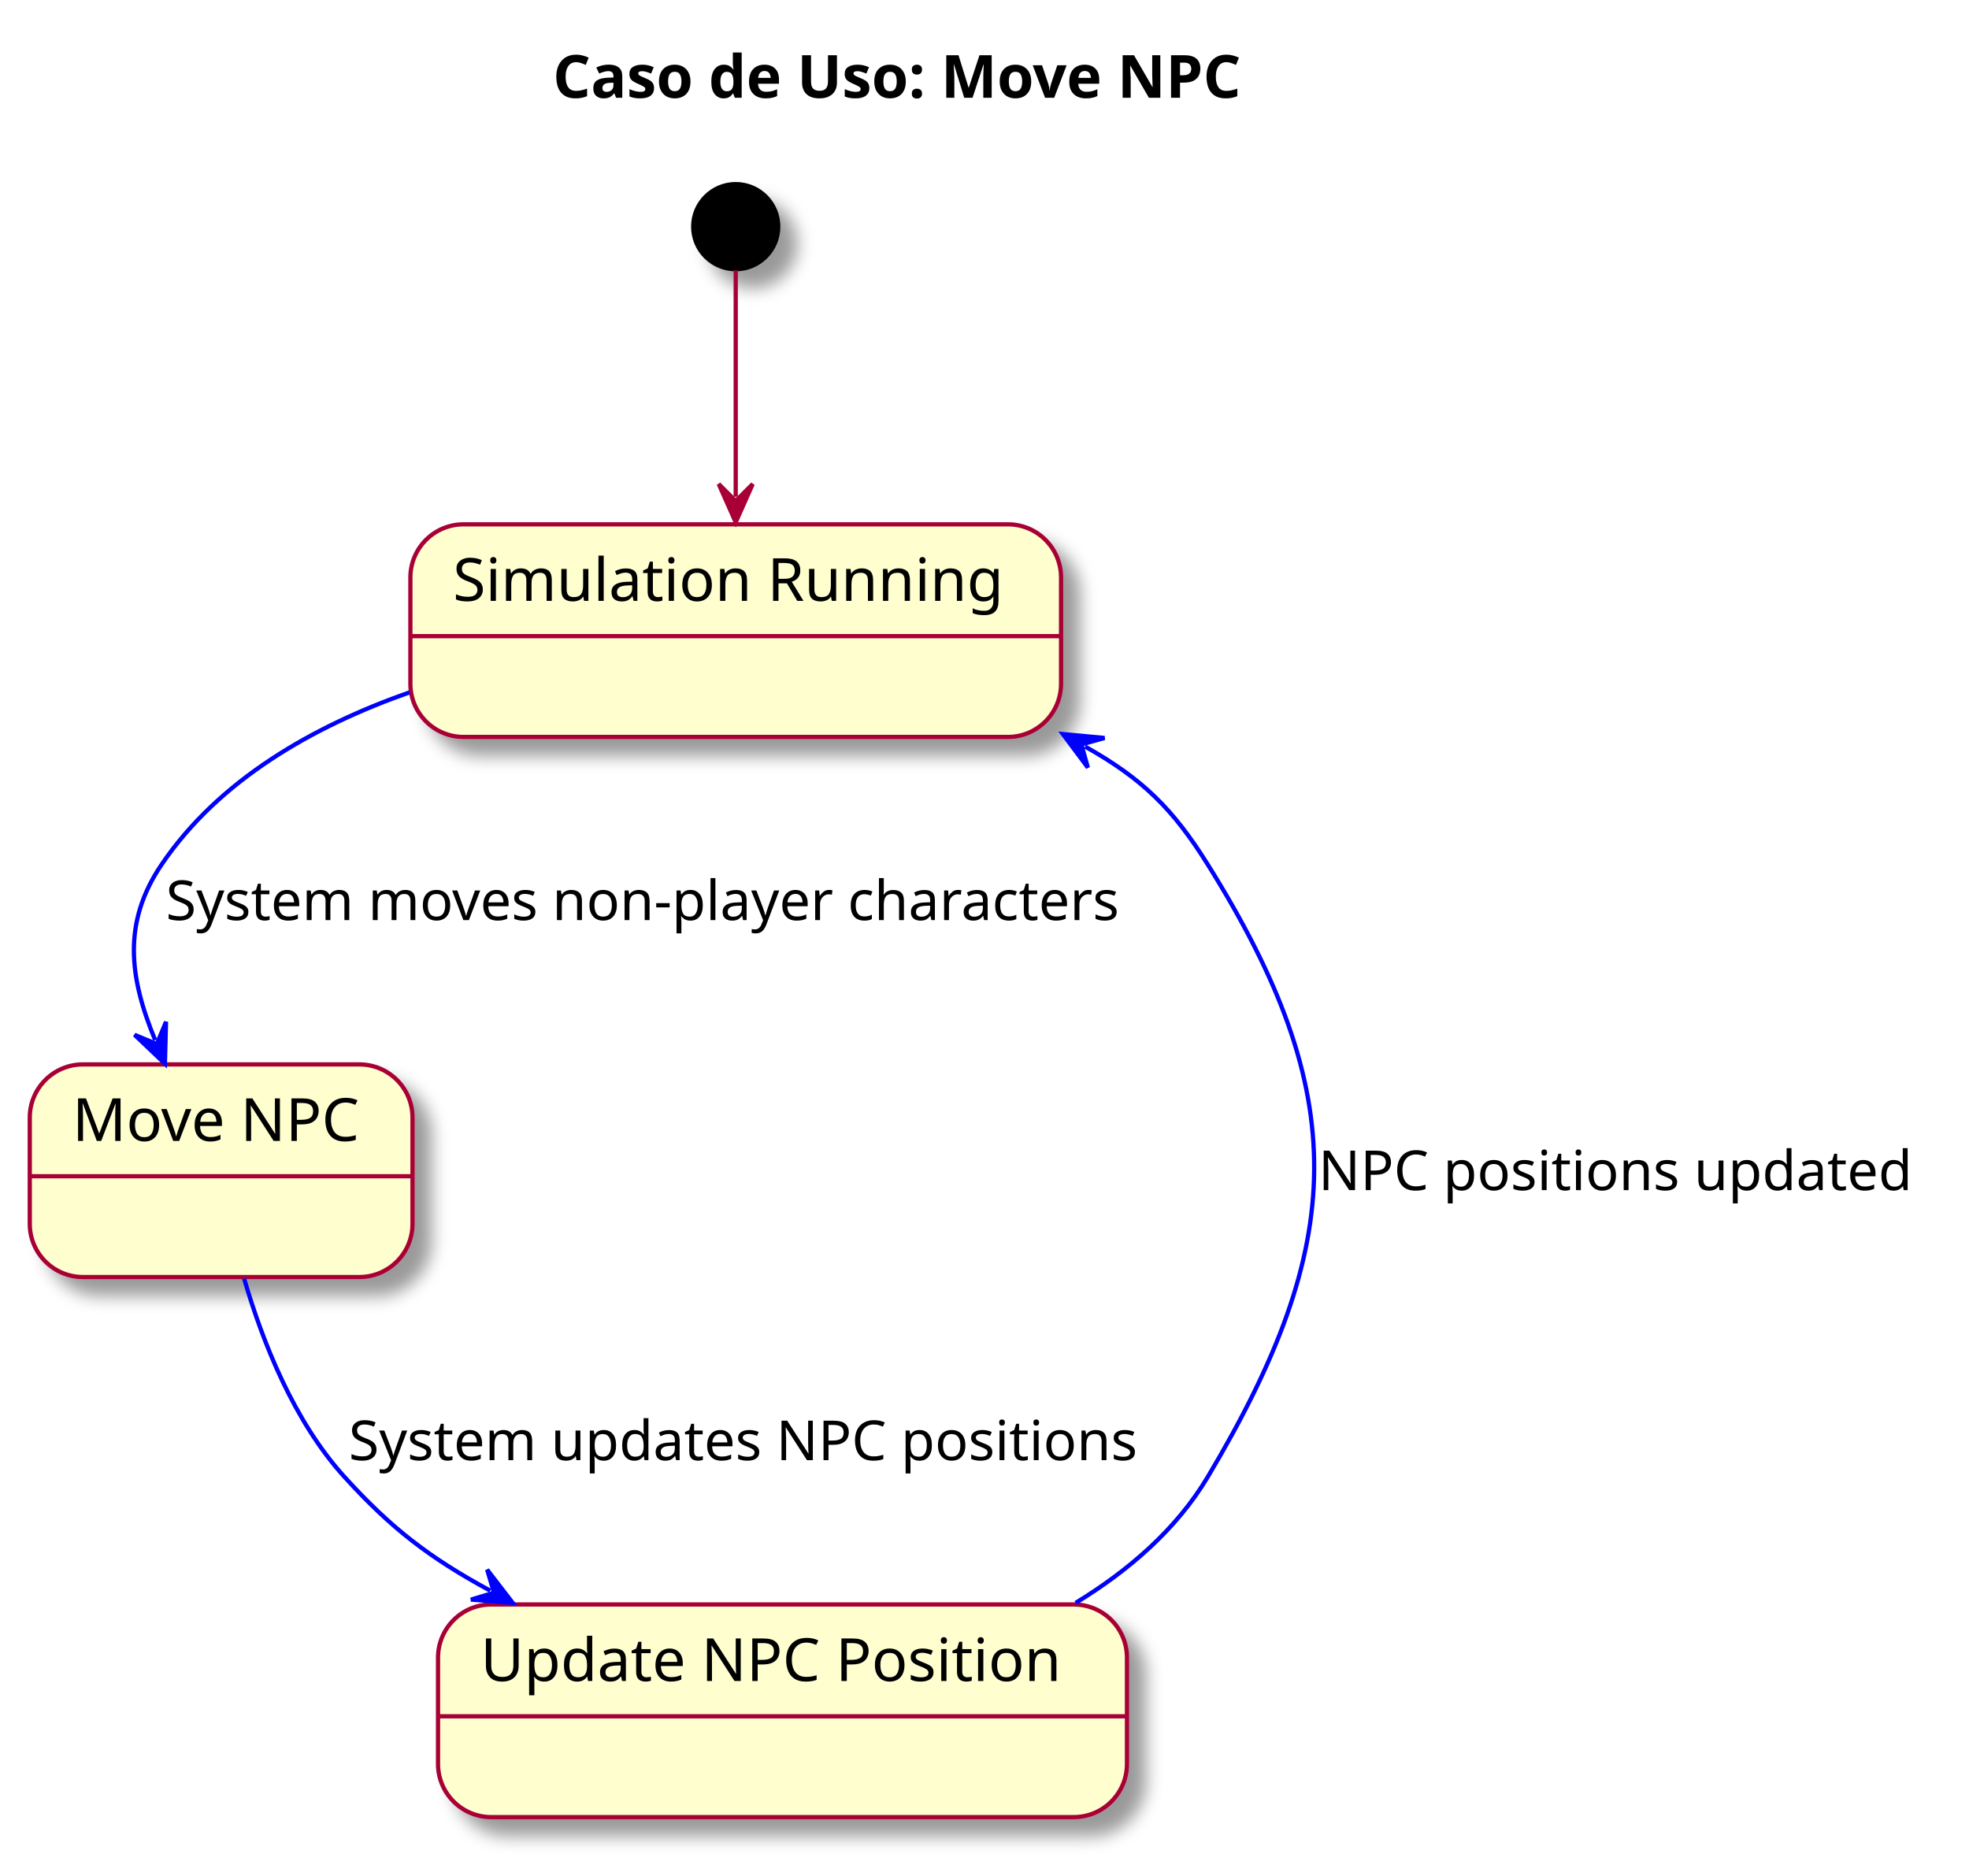
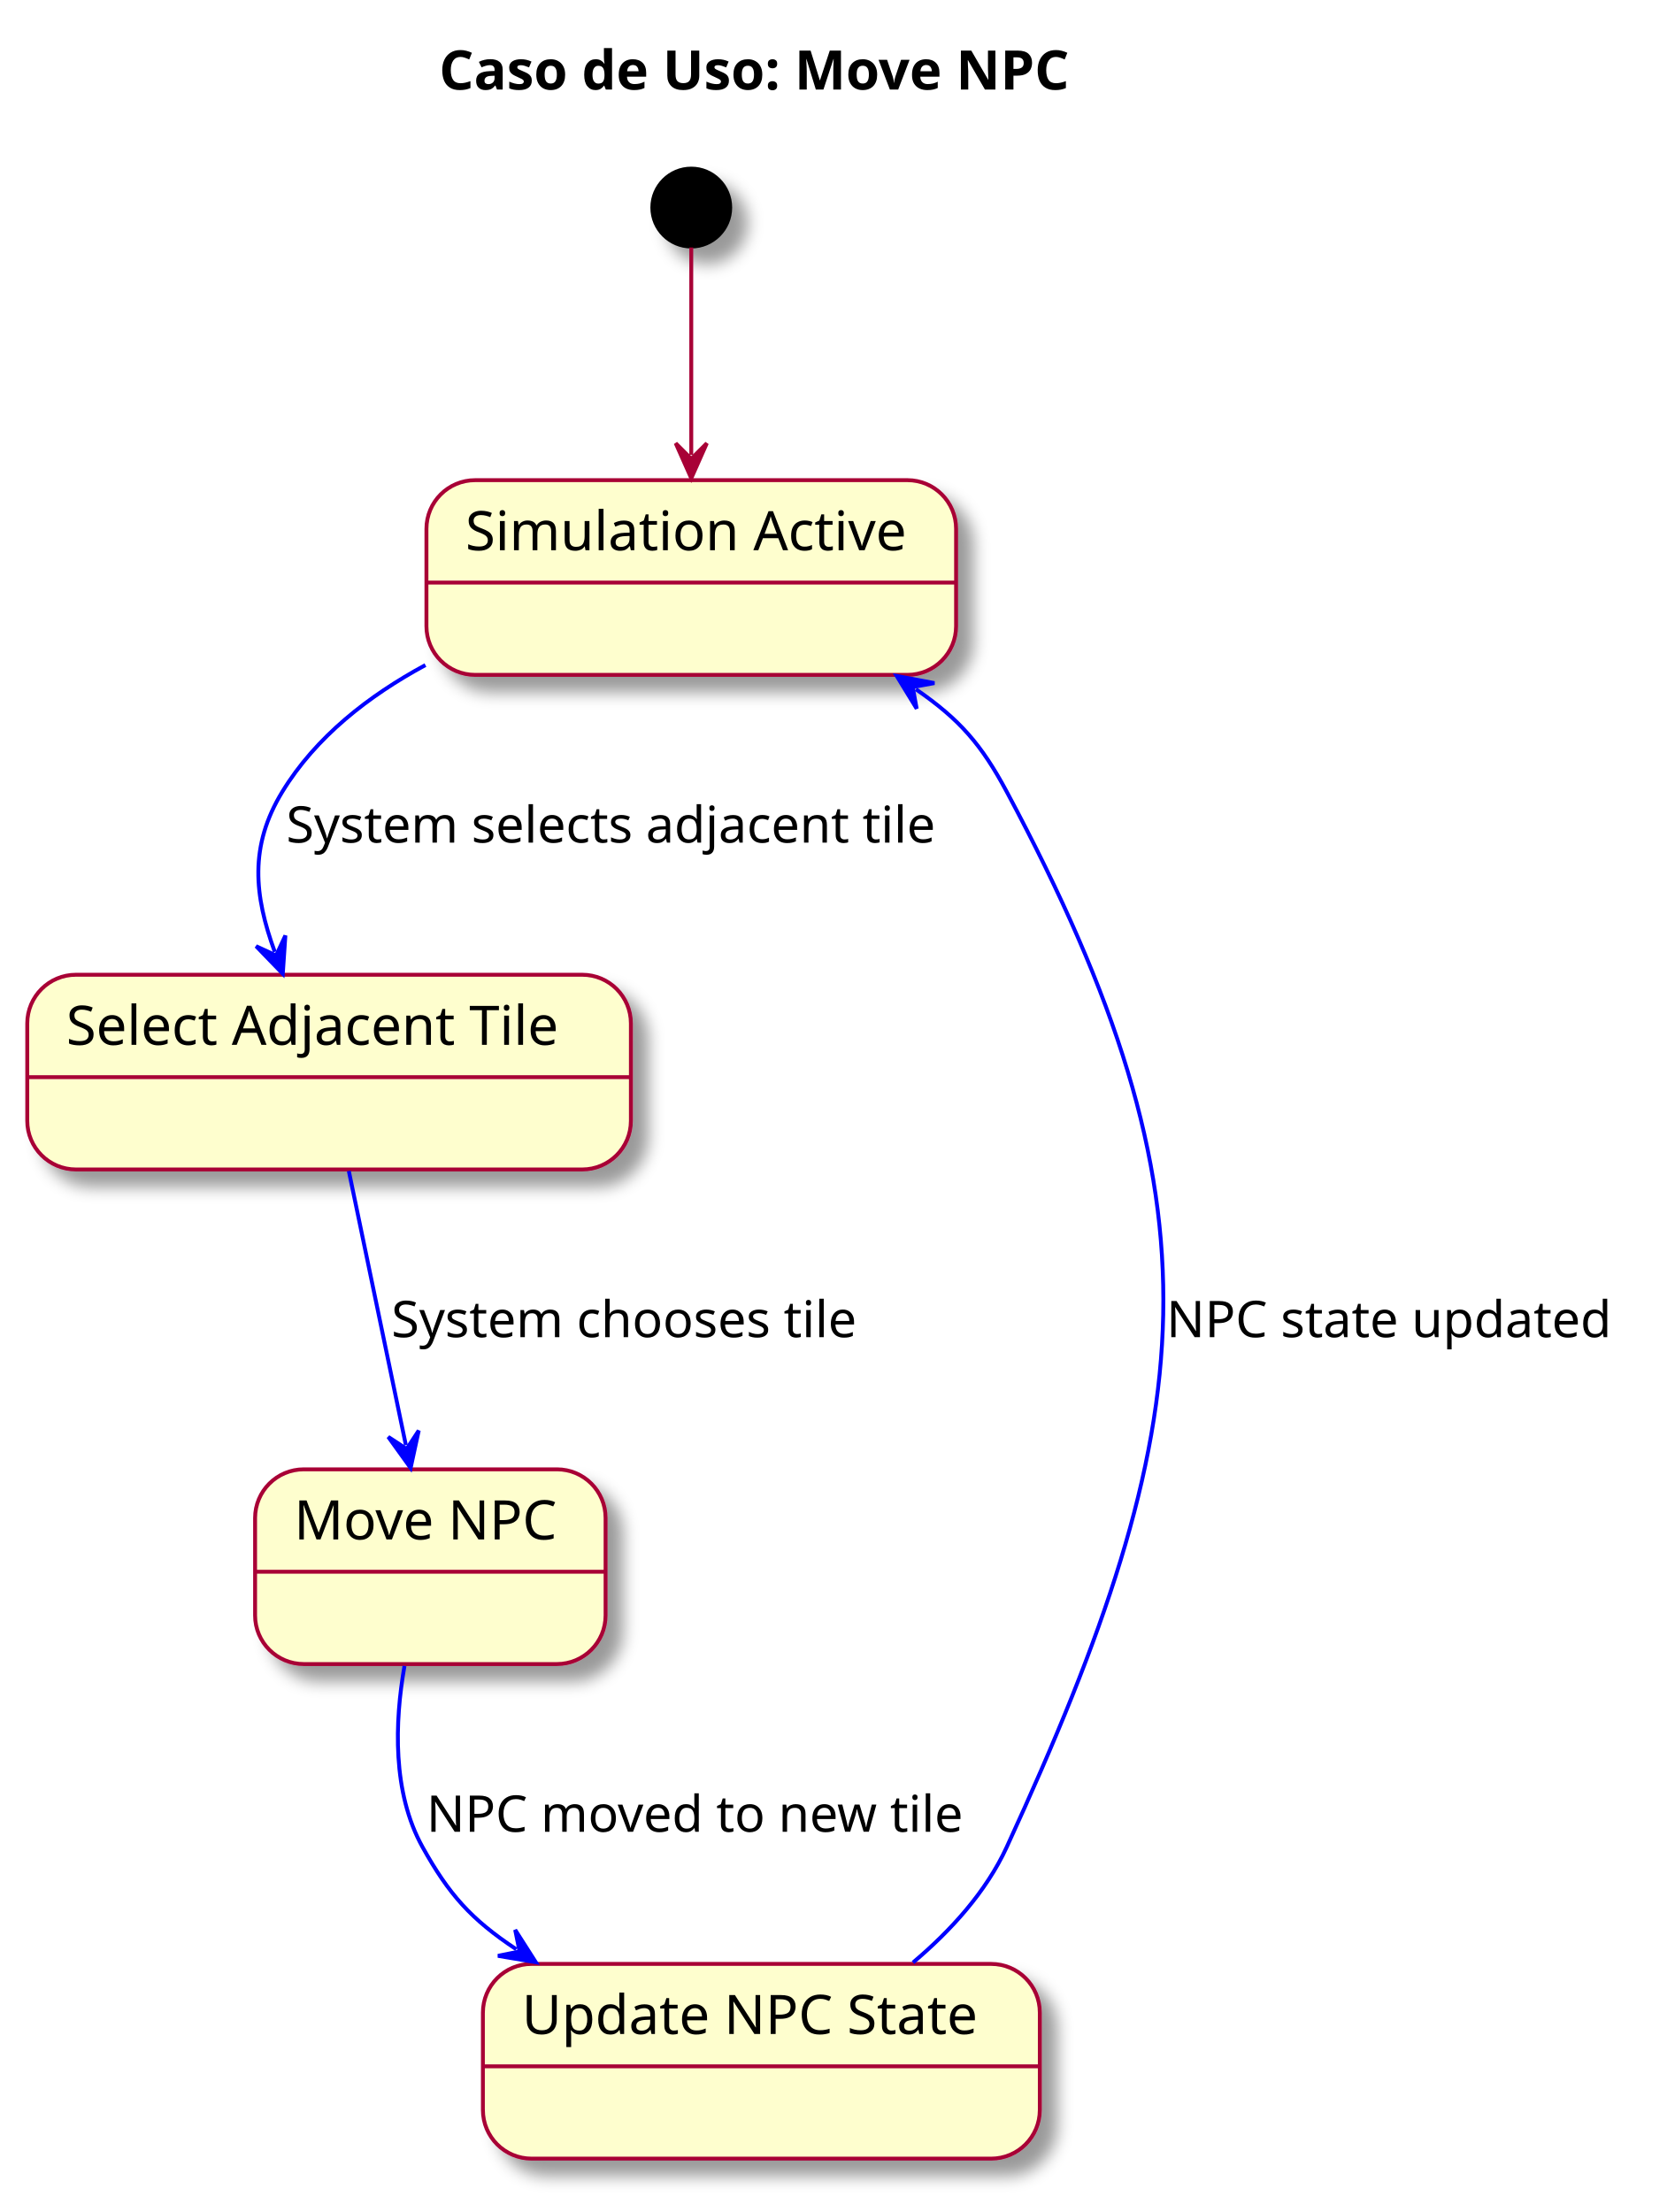
- <svg xmlns="http://www.w3.org/2000/svg" contentStyleType="text/css" height="441px" preserveAspectRatio="none" style="width:463px;height:441px;background:#FFFFFF;" version="1.1" viewBox="0 0 463 441" width="463px" zoomAndPan="magnify">
+ <svg xmlns="http://www.w3.org/2000/svg" contentStyleType="text/css" height="568px" preserveAspectRatio="none" style="width:428px;height:568px;background:#FFFFFF;" version="1.1" viewBox="0 0 428 568" width="428px" zoomAndPan="magnify">
  <defs>
-     <filter height="300%" id="f1s7chpj2m0kq8" width="300%" x="-1" y="-1">
+     <filter height="300%" id="fctzhum3ajvjn" width="300%" x="-1" y="-1">
      <feGaussianBlur result="blurOut" stdDeviation="2.0" />
      <feColorMatrix in="blurOut" result="blurOut2" type="matrix" values="0 0 0 0 0 0 0 0 0 0 0 0 0 0 0 0 0 0 .4 0" />
      <feOffset dx="4.0" dy="4.0" in="blurOut2" result="blurOut3" />
      <feBlend in="SourceGraphic" in2="blurOut3" mode="normal" />
    </filter>
  </defs>
  <g>
-     <text fill="#000000" font-family="sans-serif" font-size="14" font-weight="bold" lengthAdjust="spacing" textLength="189" x="130" y="22.995">Caso de Uso: Move NPC</text>
-     <g id="SIMULATION_RUNNING">
-       <rect fill="#FEFECE" filter="url(#f1s7chpj2m0kq8)" height="50" rx="12.5" ry="12.5" style="stroke:#A80036;stroke-width:1.0;" width="153" x="96.5" y="123.297" />
-       <line style="stroke:#A80036;stroke-width:1.0;" x1="96.5" x2="249.5" y1="149.594" y2="149.594" />
-       <text fill="#000000" font-family="sans-serif" font-size="14" lengthAdjust="spacing" textLength="133" x="106.5" y="141.292">Simulation Running</text>
+     <text fill="#000000" font-family="sans-serif" font-size="14" font-weight="bold" lengthAdjust="spacing" textLength="189" x="112.75" y="22.995">Caso de Uso: Move NPC</text>
+     <g id="SIMULATION_ACTIVE">
+       <rect fill="#FEFECE" filter="url(#fctzhum3ajvjn)" height="50" rx="12.5" ry="12.5" style="stroke:#A80036;stroke-width:1.0;" width="136" x="109.5" y="123.297" />
+       <line style="stroke:#A80036;stroke-width:1.0;" x1="109.5" x2="245.5" y1="149.594" y2="149.594" />
+       <text fill="#000000" font-family="sans-serif" font-size="14" lengthAdjust="spacing" textLength="116" x="119.5" y="141.292">Simulation Active</text>
+     </g>
+     <g id="SelectTile">
+       <rect fill="#FEFECE" filter="url(#fctzhum3ajvjn)" height="50" rx="12.5" ry="12.5" style="stroke:#A80036;stroke-width:1.0;" width="155" x="7" y="250.297" />
+       <line style="stroke:#A80036;stroke-width:1.0;" x1="7" x2="162" y1="276.594" y2="276.594" />
+       <text fill="#000000" font-family="sans-serif" font-size="14" lengthAdjust="spacing" textLength="135" x="17" y="268.292">Select Adjacent Tile</text>
    </g>
    <g id="MoveNPC">
-       <rect fill="#FEFECE" filter="url(#f1s7chpj2m0kq8)" height="50" rx="12.5" ry="12.5" style="stroke:#A80036;stroke-width:1.0;" width="90" x="7" y="250.297" />
-       <line style="stroke:#A80036;stroke-width:1.0;" x1="7" x2="97" y1="276.594" y2="276.594" />
-       <text fill="#000000" font-family="sans-serif" font-size="14" lengthAdjust="spacing" textLength="70" x="17" y="268.292">Move NPC</text>
+       <rect fill="#FEFECE" filter="url(#fctzhum3ajvjn)" height="50" rx="12.5" ry="12.5" style="stroke:#A80036;stroke-width:1.0;" width="90" x="65.5" y="377.297" />
+       <line style="stroke:#A80036;stroke-width:1.0;" x1="65.5" x2="155.5" y1="403.594" y2="403.594" />
+       <text fill="#000000" font-family="sans-serif" font-size="14" lengthAdjust="spacing" textLength="70" x="75.5" y="395.292">Move NPC</text>
    </g>
-     <g id="UpdateNPCPosition">
-       <rect fill="#FEFECE" filter="url(#f1s7chpj2m0kq8)" height="50" rx="12.5" ry="12.5" style="stroke:#A80036;stroke-width:1.0;" width="162" x="103" y="377.297" />
-       <line style="stroke:#A80036;stroke-width:1.0;" x1="103" x2="265" y1="403.594" y2="403.594" />
-       <text fill="#000000" font-family="sans-serif" font-size="14" lengthAdjust="spacing" textLength="142" x="113" y="395.292">Update NPC Position</text>
+     <g id="UpdateState">
+       <rect fill="#FEFECE" filter="url(#fctzhum3ajvjn)" height="50" rx="12.5" ry="12.5" style="stroke:#A80036;stroke-width:1.0;" width="143" x="124" y="504.297" />
+       <line style="stroke:#A80036;stroke-width:1.0;" x1="124" x2="267" y1="530.594" y2="530.594" />
+       <text fill="#000000" font-family="sans-serif" font-size="14" lengthAdjust="spacing" textLength="123" x="134" y="522.292">Update NPC State</text>
    </g>
-     <ellipse cx="173" cy="53.297" fill="#000000" filter="url(#f1s7chpj2m0kq8)" rx="10" ry="10" style="stroke:#000000;stroke-width:1.0;" />
-     <g id="link_*start*_SIMULATION_RUNNING">
-       <path d="M173,63.557 C173,77.247 173,97.367 173,116.817 " fill="none" id="*start*-to-SIMULATION_RUNNING" style="stroke:#A80036;stroke-width:1.0;" />
-       <polygon fill="#A80036" points="173,122.817,177,113.817,173,117.817,169,113.817,173,122.817" style="stroke:#A80036;stroke-width:1.0;" />
+     <ellipse cx="177.5" cy="53.297" fill="#000000" filter="url(#fctzhum3ajvjn)" rx="10" ry="10" style="stroke:#000000;stroke-width:1.0;" />
+     <g id="link_*start*_SIMULATION_ACTIVE">
+       <path d="M177.5,63.557 C177.5,77.247 177.5,97.367 177.5,116.817 " fill="none" id="*start*-to-SIMULATION_ACTIVE" style="stroke:#A80036;stroke-width:1.0;" />
+       <polygon fill="#A80036" points="177.5,122.817,181.5,113.817,177.5,117.817,173.5,113.817,177.5,122.817" style="stroke:#A80036;stroke-width:1.0;" />
    </g>
-     <g id="link_SIMULATION_RUNNING_MoveNPC">
-       <path d="M96.28,162.817 C73.73,170.747 51.52,183.337 38,203.297 C28.7,217.027 30.427,229.933 36.487,244.583 " fill="none" id="SIMULATION_RUNNING-to-MoveNPC" style="stroke:#0000FF;stroke-width:1.0;" />
-       <polygon fill="#0000FF" points="38.78,250.127,39.036,240.281,36.869,245.507,31.644,243.339,38.78,250.127" style="stroke:#0000FF;stroke-width:1.0;" />
-       <text fill="#000000" font-family="sans-serif" font-size="13" lengthAdjust="spacing" textLength="240" x="39" y="216.364">System moves non-player characters</text>
+     <g id="link_SIMULATION_ACTIVE_SelectTile">
+       <path d="M109.24,170.777 C94.67,178.647 81.1,189.207 72.5,203.297 C63.97,217.277 65.251,229.901 70.551,244.411 " fill="none" id="SIMULATION_ACTIVE-to-SelectTile" style="stroke:#0000FF;stroke-width:1.0;" />
+       <polygon fill="#0000FF" points="72.61,250.047,73.279,240.221,70.894,245.35,65.765,242.965,72.61,250.047" style="stroke:#0000FF;stroke-width:1.0;" />
+       <text fill="#000000" font-family="sans-serif" font-size="13" lengthAdjust="spacing" textLength="180" x="73.5" y="216.364">System selects adjacent tile</text>
    </g>
-     <g id="link_MoveNPC_UpdateNPCPosition">
-       <path d="M57.4,300.647 C61.73,315.537 69.09,334.197 81,347.297 C91.93,359.327 100.904,366.269 115.284,374.059 " fill="none" id="MoveNPC-to-UpdateNPCPosition" style="stroke:#0000FF;stroke-width:1.0;" />
-       <polygon fill="#0000FF" points="120.56,376.917,114.552,369.113,116.164,374.535,110.741,376.147,120.56,376.917" style="stroke:#0000FF;stroke-width:1.0;" />
-       <text fill="#000000" font-family="sans-serif" font-size="13" lengthAdjust="spacing" textLength="197" x="82" y="343.364">System updates NPC positions</text>
+     <g id="link_SelectTile_MoveNPC">
+       <path d="M89.57,300.697 C94.16,322.717 99.637,349.083 104.217,371.083 " fill="none" id="SelectTile-to-MoveNPC" style="stroke:#0000FF;stroke-width:1.0;" />
+       <polygon fill="#0000FF" points="105.44,376.957,107.522,367.33,104.421,372.062,99.69,368.961,105.44,376.957" style="stroke:#0000FF;stroke-width:1.0;" />
+       <text fill="#000000" font-family="sans-serif" font-size="13" lengthAdjust="spacing" textLength="129" x="100.5" y="343.364">System chooses tile</text>
    </g>
-     <g id="link_UpdateNPCPosition_SIMULATION_RUNNING">
-       <path d="M252.93,376.927 C265.32,369.377 276.62,359.667 284,347.297 C316.79,292.337 317.94,257.557 284,203.297 C275.82,190.217 268.692,183.154 255.152,175.554 " fill="none" id="UpdateNPCPosition-to-SIMULATION_RUNNING" style="stroke:#0000FF;stroke-width:1.0;" />
-       <polygon fill="#0000FF" points="249.92,172.617,255.81,180.51,254.28,175.064,259.726,173.534,249.92,172.617" style="stroke:#0000FF;stroke-width:1.0;" />
-       <text fill="#000000" font-family="sans-serif" font-size="13" lengthAdjust="spacing" textLength="145" x="310" y="279.864">NPC positions updated</text>
+     <g id="link_MoveNPC_UpdateState">
+       <path d="M103.86,427.787 C101.34,442.197 100.71,460.287 108.5,474.297 C115.24,486.417 120.947,492.845 132.577,500.545 " fill="none" id="MoveNPC-to-UpdateState" style="stroke:#0000FF;stroke-width:1.0;" />
+       <polygon fill="#0000FF" points="137.58,503.857,132.284,495.553,133.411,501.097,127.868,502.224,137.58,503.857" style="stroke:#0000FF;stroke-width:1.0;" />
+       <text fill="#000000" font-family="sans-serif" font-size="13" lengthAdjust="spacing" textLength="144" x="109.5" y="470.364">NPC moved to new tile</text>
+     </g>
+     <g id="link_UpdateState_SIMULATION_ACTIVE">
+       <path d="M234.44,503.937 C244.1,495.797 253.2,485.817 258.5,474.297 C308.83,364.867 315.33,309.487 258.5,203.297 C252.04,191.227 246.497,184.796 235.187,176.986 " fill="none" id="UpdateState-to-SIMULATION_ACTIVE" style="stroke:#0000FF;stroke-width:1.0;" />
+       <polygon fill="#0000FF" points="230.25,173.577,235.383,181.982,234.364,176.418,239.929,175.399,230.25,173.577" style="stroke:#0000FF;stroke-width:1.0;" />
+       <text fill="#000000" font-family="sans-serif" font-size="13" lengthAdjust="spacing" textLength="121" x="299.5" y="343.364">NPC state updated</text>
    </g>
  </g>
</svg>
